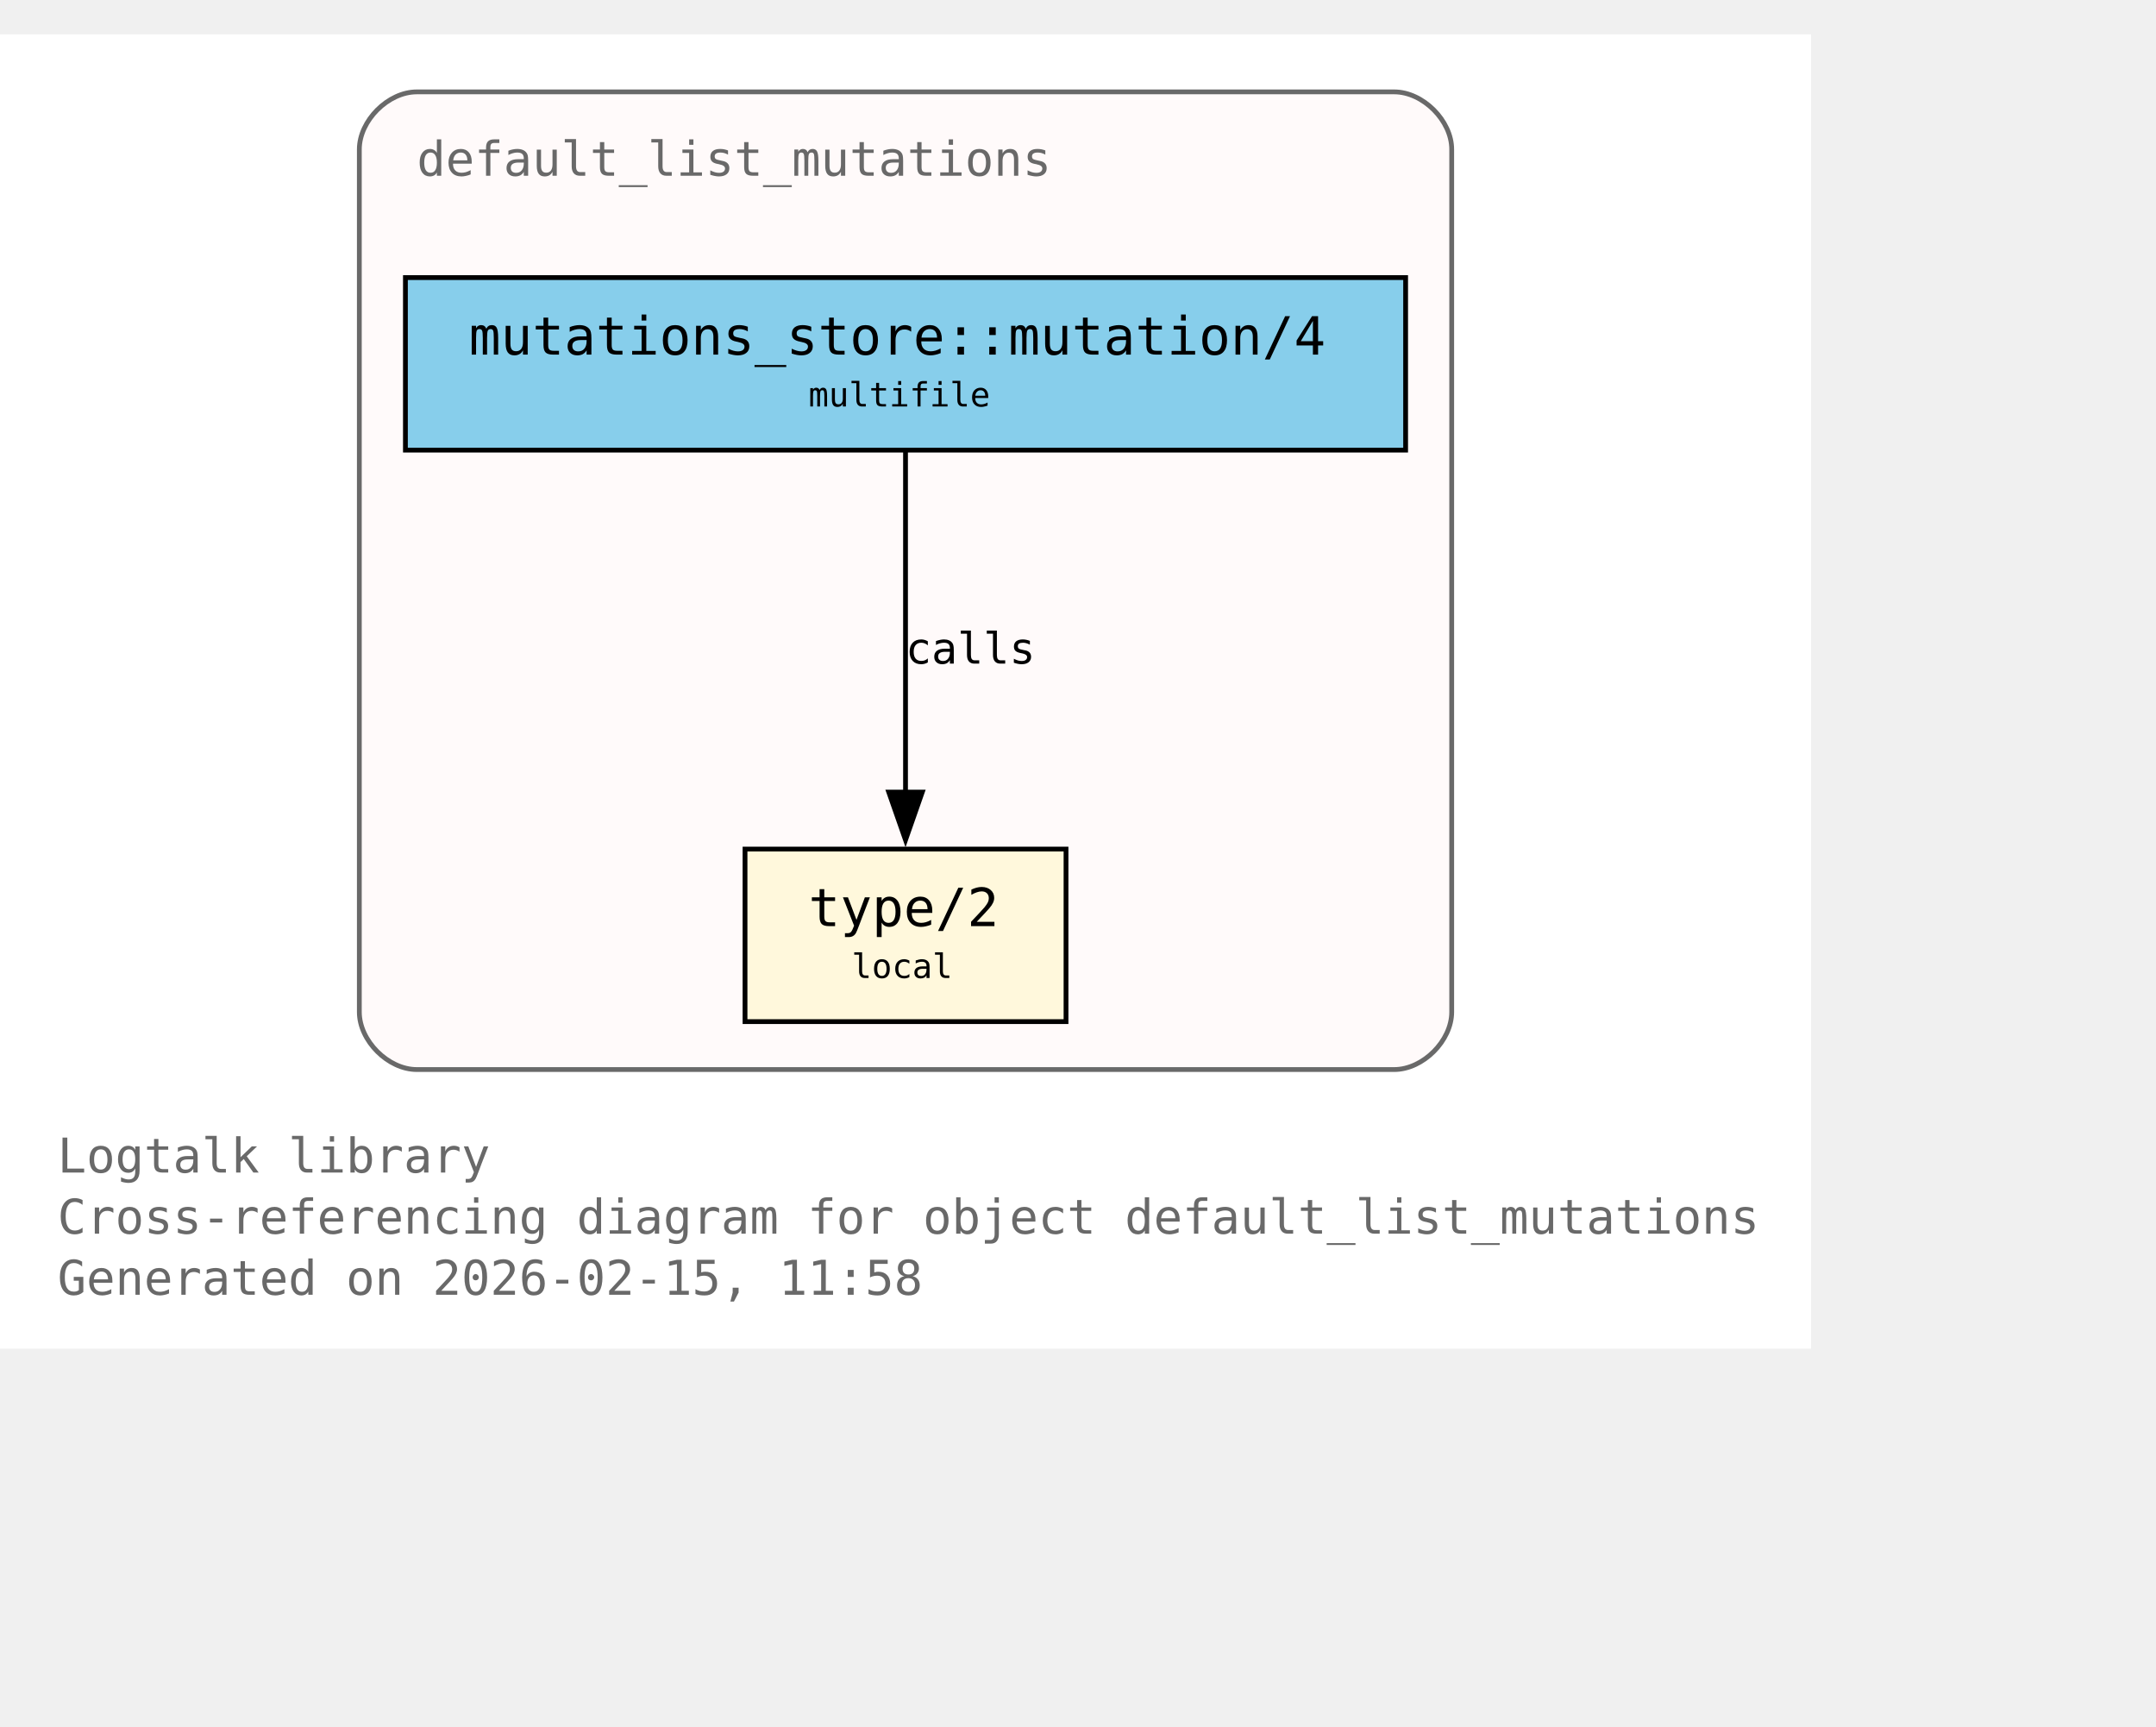
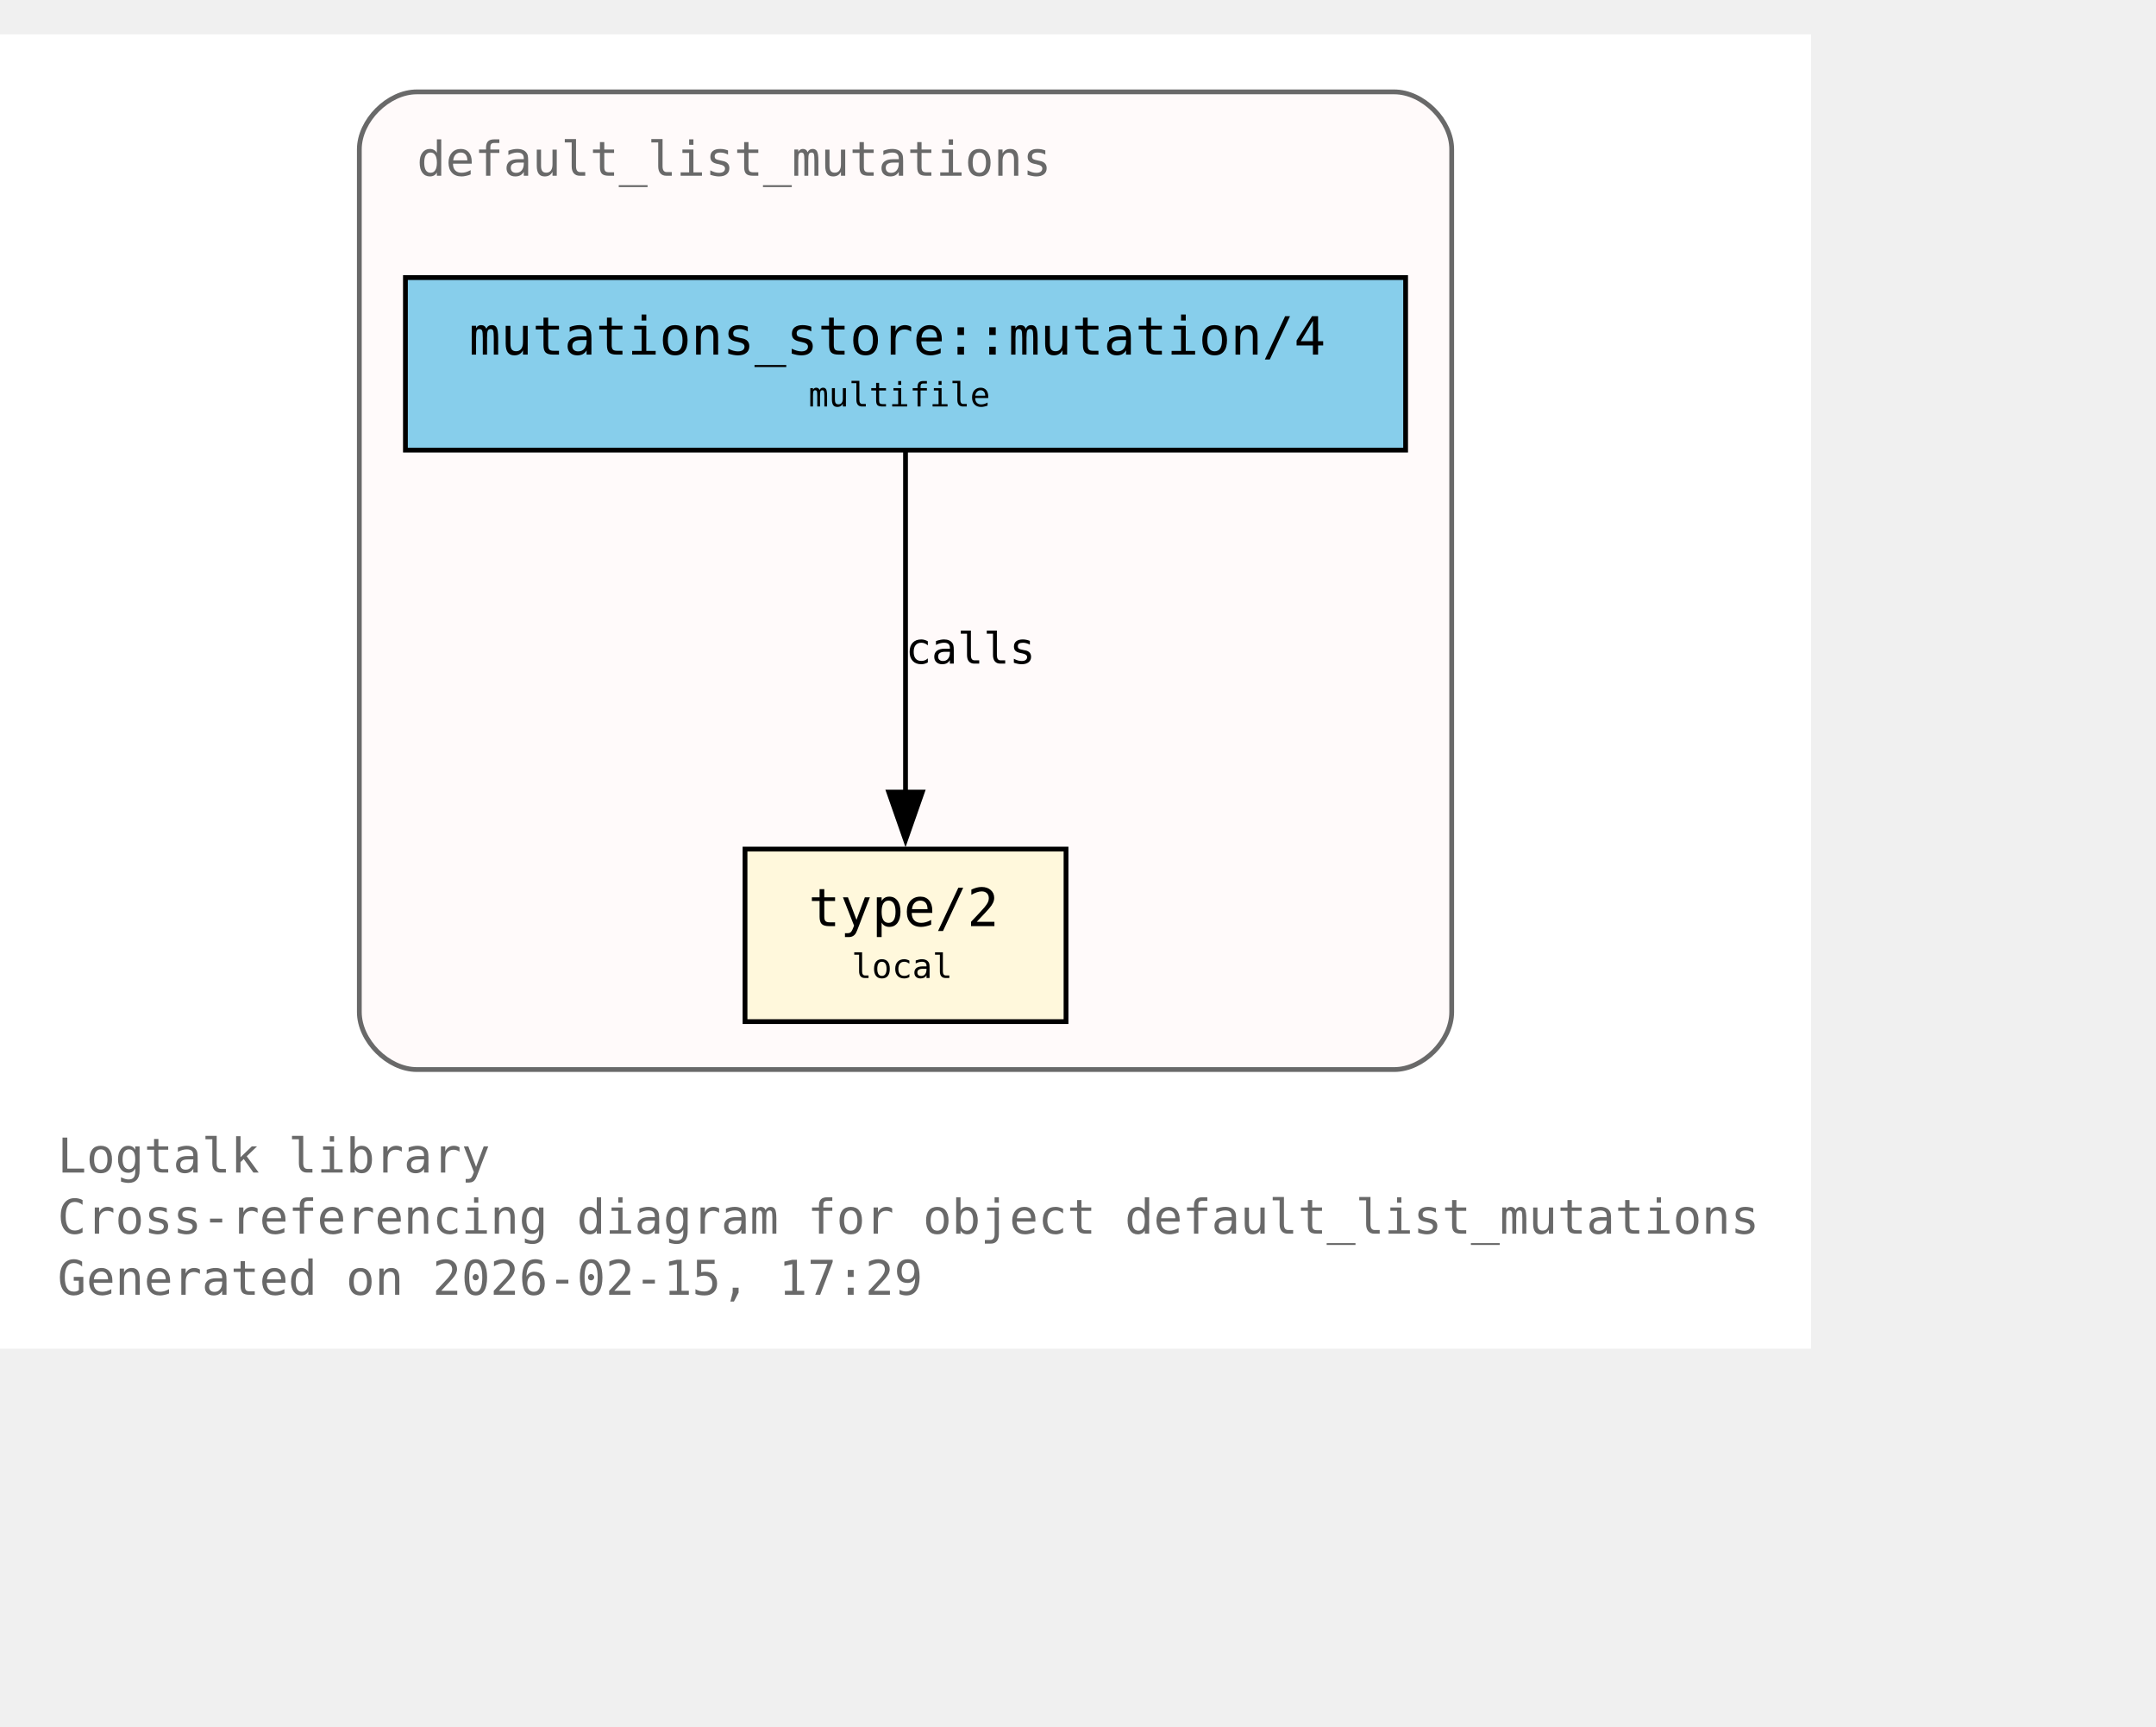
<svg xmlns="http://www.w3.org/2000/svg" xmlns:xlink="http://www.w3.org/1999/xlink" width="522pt" height="418pt" viewBox="72.00 72.00 450.00 346.00">
  <g id="graph0" class="graph" transform="scale(1 1) rotate(0) translate(76 342.25)">
    <polygon fill="white" stroke="none" points="-4,4 -4,-270.25 374,-270.25 374,4 -4,4" />
    <text xml:space="preserve" text-anchor="start" x="8" y="-32.75" font-family="Monospace" font-size="10.00" fill="dimgray">Logtalk library</text>
    <text xml:space="preserve" text-anchor="start" x="8" y="-20" font-family="Monospace" font-size="10.00" fill="dimgray">Cross-referencing diagram for object default_list_mutations</text>
-     <text xml:space="preserve" text-anchor="start" x="8" y="-7.25" font-family="Monospace" font-size="10.00" fill="dimgray">Generated on 2026-02-15, 11:58</text>
+     <text xml:space="preserve" text-anchor="start" x="8" y="-7.25" font-family="Monospace" font-size="10.00" fill="dimgray">Generated on 2026-02-15, 17:29</text>
    <g id="clust1" class="cluster">
      <g id="a_clust1">
        <a xlink:title="default_list_mutations">
          <path fill="snow" stroke="dimgray" d="M83,-54.25C83,-54.25 287,-54.25 287,-54.25 293,-54.25 299,-60.25 299,-66.25 299,-66.25 299,-246.25 299,-246.25 299,-252.25 293,-258.25 287,-258.25 287,-258.25 83,-258.25 83,-258.25 77,-258.25 71,-252.25 71,-246.25 71,-246.25 71,-66.25 71,-66.25 71,-60.25 77,-54.25 83,-54.25" />
          <g id="a_clust1_0">
-             <a xlink:href="https://github.com/LogtalkDotOrg/logtalk3/tree/68427d428564c3e58e60b15409e86a84ca4eea39/library/mutations/default_list_mutations.lgt#L22" xlink:title="https://github.com/LogtalkDotOrg/logtalk3/tree/68427d428564c3e58e60b15409e86a84ca4eea39/library/mutations/default_list_mutations.lgt#L22">
+             <a xlink:href="https://github.com/LogtalkDotOrg/logtalk3/tree/8cf9fc2df80043c467dad701881f5ff8ad575b11/library/mutations/default_list_mutations.lgt#L22" xlink:title="https://github.com/LogtalkDotOrg/logtalk3/tree/8cf9fc2df80043c467dad701881f5ff8ad575b11/library/mutations/default_list_mutations.lgt#L22">
              <text xml:space="preserve" text-anchor="start" x="83" y="-240.75" font-family="Monospace" font-size="10.00" fill="dimgray">default_list_mutations</text>
            </a>
          </g>
        </a>
      </g>
    </g>
    <g id="node1" class="node">
      <polygon fill="cornsilk" stroke="black" points="218.5,-100.25 151.5,-100.25 151.5,-64.25 218.5,-64.25 218.5,-100.25" />
      <text xml:space="preserve" text-anchor="start" x="159.5" y="-84.95" font-family="Monospace" font-size="9.00"> </text>
      <g id="a_node1_1">
-         <a xlink:href="https://github.com/LogtalkDotOrg/logtalk3/tree/68427d428564c3e58e60b15409e86a84ca4eea39/library/mutations/default_list_mutations.lgt#L67" xlink:title="https://github.com/LogtalkDotOrg/logtalk3/tree/68427d428564c3e58e60b15409e86a84ca4eea39/library/mutations/default_list_mutations.lgt#L67">
+         <a xlink:href="https://github.com/LogtalkDotOrg/logtalk3/tree/8cf9fc2df80043c467dad701881f5ff8ad575b11/library/mutations/default_list_mutations.lgt#L67" xlink:title="https://github.com/LogtalkDotOrg/logtalk3/tree/8cf9fc2df80043c467dad701881f5ff8ad575b11/library/mutations/default_list_mutations.lgt#L67">
          <text xml:space="preserve" text-anchor="start" x="164.75" y="-84.17" font-family="Monospace" font-size="11.00">type/2</text>
        </a>
      </g>
      <text xml:space="preserve" text-anchor="start" x="205.25" y="-84.95" font-family="Monospace" font-size="9.00"> </text>
      <text xml:space="preserve" text-anchor="start" x="159.5" y="-72.58" font-family="Monospace" font-size="9.00"> </text>
      <text xml:space="preserve" text-anchor="start" x="173.75" y="-73.35" font-family="Monospace" font-size="7.00">local</text>
      <text xml:space="preserve" text-anchor="start" x="205.25" y="-72.58" font-family="Monospace" font-size="9.00"> </text>
    </g>
    <g id="node2" class="node">
      <polygon fill="skyblue" stroke="black" points="289.38,-219.5 80.62,-219.5 80.62,-183.5 289.38,-183.5 289.38,-219.5" />
      <text xml:space="preserve" text-anchor="start" x="88.62" y="-204.2" font-family="Monospace" font-size="9.00"> </text>
      <g id="a_node2_2">
-         <a xlink:href="https://github.com/LogtalkDotOrg/logtalk3/tree/68427d428564c3e58e60b15409e86a84ca4eea39/library/mutations/default_list_mutations.lgt#L41" xlink:title="https://github.com/LogtalkDotOrg/logtalk3/tree/68427d428564c3e58e60b15409e86a84ca4eea39/library/mutations/default_list_mutations.lgt#L41">
+         <a xlink:href="https://github.com/LogtalkDotOrg/logtalk3/tree/8cf9fc2df80043c467dad701881f5ff8ad575b11/library/mutations/default_list_mutations.lgt#L41" xlink:title="https://github.com/LogtalkDotOrg/logtalk3/tree/8cf9fc2df80043c467dad701881f5ff8ad575b11/library/mutations/default_list_mutations.lgt#L41">
          <text xml:space="preserve" text-anchor="start" x="93.88" y="-203.43" font-family="Monospace" font-size="11.00">mutations_store::mutation/4</text>
        </a>
      </g>
      <text xml:space="preserve" text-anchor="start" x="276.12" y="-204.2" font-family="Monospace" font-size="9.00"> </text>
      <text xml:space="preserve" text-anchor="start" x="88.62" y="-191.82" font-family="Monospace" font-size="9.00"> </text>
      <text xml:space="preserve" text-anchor="start" x="164.75" y="-192.6" font-family="Monospace" font-size="7.00">multifile</text>
      <text xml:space="preserve" text-anchor="start" x="276.12" y="-191.82" font-family="Monospace" font-size="9.00"> </text>
    </g>
    <g id="edge1" class="edge">
      <g id="a_edge1">
-         <a xlink:href="https://github.com/LogtalkDotOrg/logtalk3/tree/68427d428564c3e58e60b15409e86a84ca4eea39/library/mutations/default_list_mutations.lgt#L41" xlink:title="calls">
+         <a xlink:href="https://github.com/LogtalkDotOrg/logtalk3/tree/8cf9fc2df80043c467dad701881f5ff8ad575b11/library/mutations/default_list_mutations.lgt#L41" xlink:title="calls">
          <path fill="none" stroke="black" d="M185,-183.2C185,-164.5 185,-134.37 185,-112.08" />
          <polygon fill="black" stroke="black" points="188.5,-112.14 185,-102.14 181.5,-112.14 188.5,-112.14" />
        </a>
      </g>
      <g id="a_edge1-label">
-         <a xlink:href="https://github.com/LogtalkDotOrg/logtalk3/tree/68427d428564c3e58e60b15409e86a84ca4eea39/library/mutations/default_list_mutations.lgt#L41" xlink:title="https://github.com/LogtalkDotOrg/logtalk3/tree/68427d428564c3e58e60b15409e86a84ca4eea39/library/mutations/default_list_mutations.lgt#L41">
+         <a xlink:href="https://github.com/LogtalkDotOrg/logtalk3/tree/8cf9fc2df80043c467dad701881f5ff8ad575b11/library/mutations/default_list_mutations.lgt#L41" xlink:title="https://github.com/LogtalkDotOrg/logtalk3/tree/8cf9fc2df80043c467dad701881f5ff8ad575b11/library/mutations/default_list_mutations.lgt#L41">
          <text xml:space="preserve" text-anchor="start" x="185" y="-138.95" font-family="Monospace" font-size="9.00">calls</text>
        </a>
      </g>
    </g>
  </g>
</svg>
